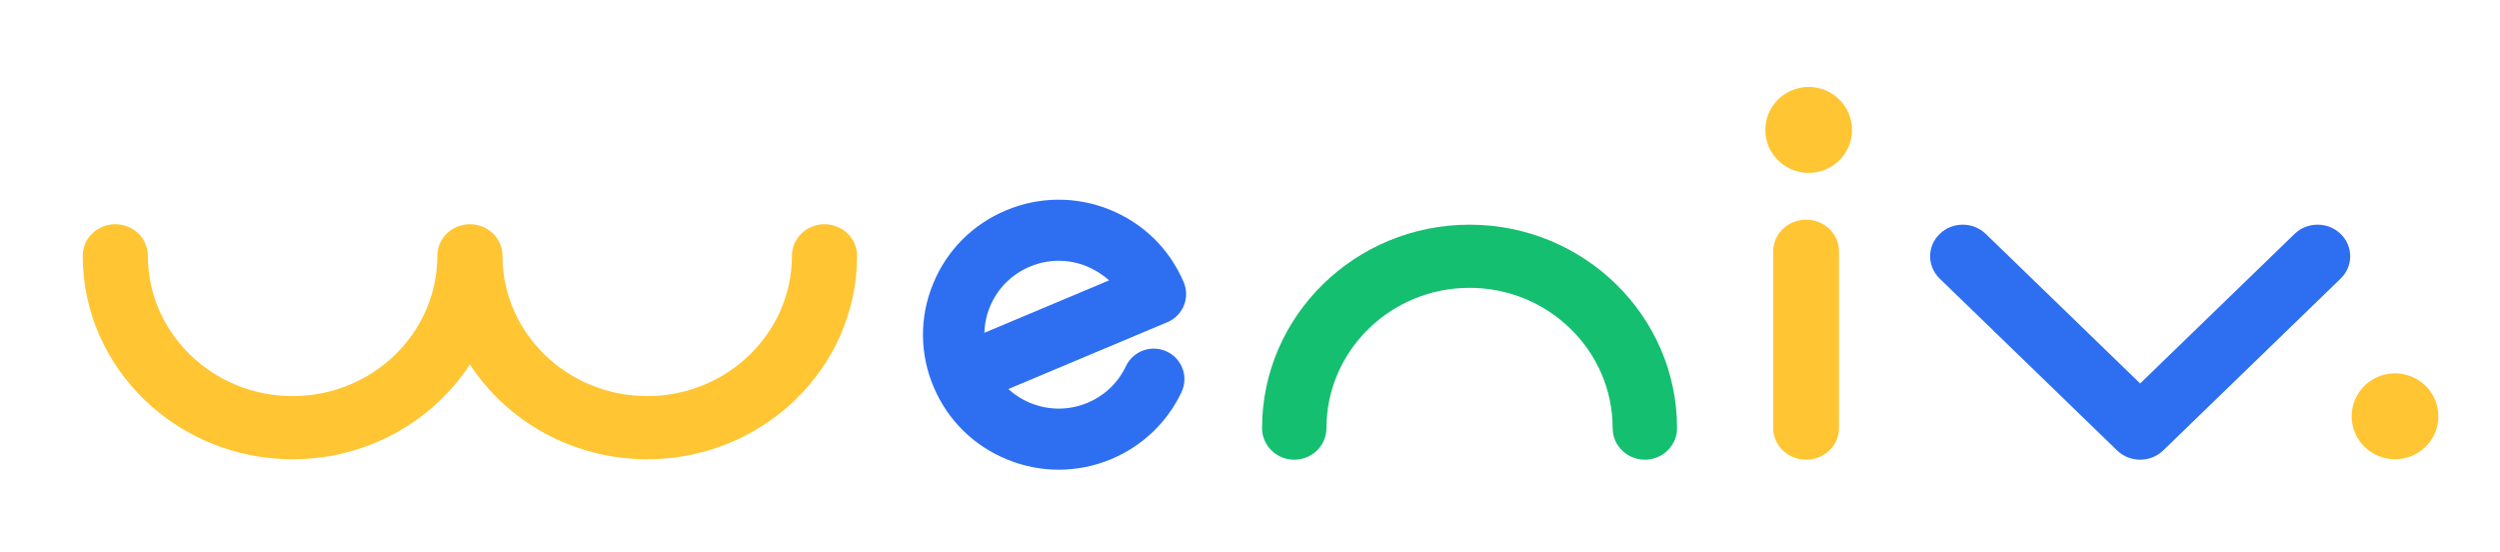
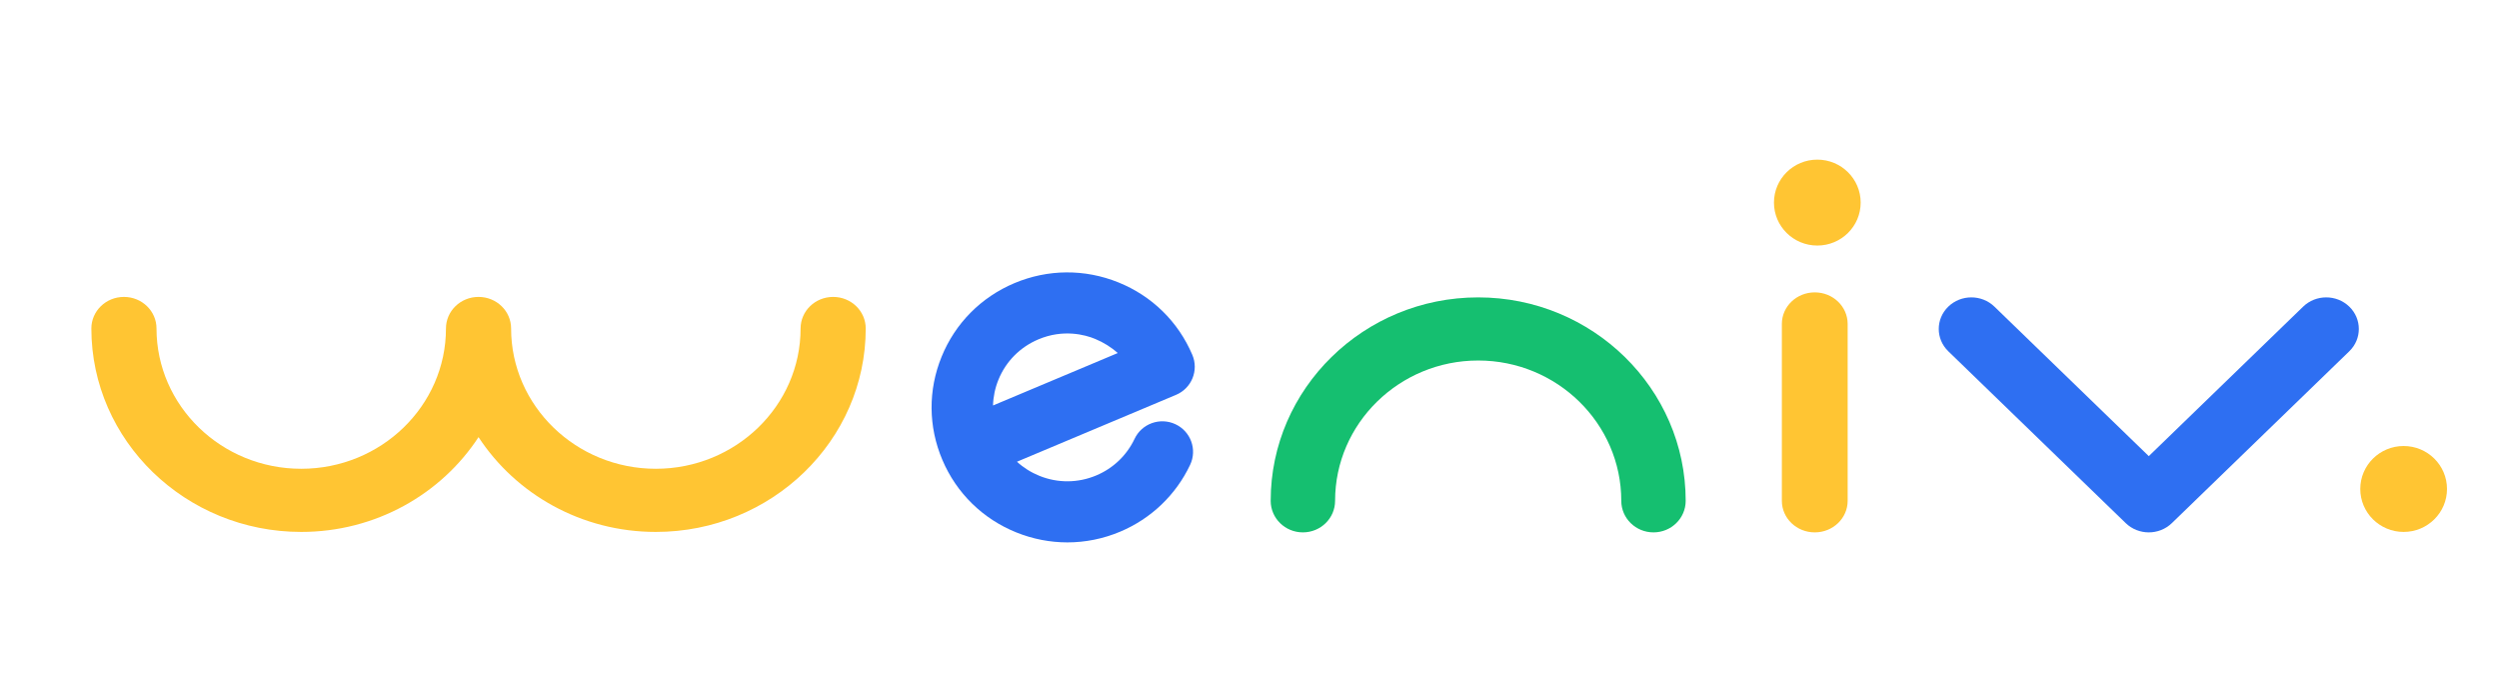
- <svg xmlns="http://www.w3.org/2000/svg" width="145" height="32" viewBox="0 0 145 32" fill="none">
-   <path d="M95.44 26.662C94.407 26.662 93.571 25.842 93.571 24.83C93.571 20.345 89.846 16.694 85.268 16.694C80.691 16.694 76.965 20.345 76.965 24.83C76.965 25.842 76.129 26.662 75.097 26.662C74.064 26.662 73.228 25.842 73.228 24.83C73.228 18.325 78.629 13.031 85.268 13.031C91.907 13.031 97.309 18.325 97.309 24.83C97.309 25.842 96.473 26.662 95.44 26.662Z" fill="#15BF70" />
-   <path d="M124.179 26.662C123.695 26.662 123.211 26.482 122.841 26.126L112.546 16.158C111.807 15.443 111.807 14.283 112.546 13.568C113.284 12.852 114.481 12.852 115.222 13.568L124.179 22.24L133.136 13.568C133.875 12.852 135.072 12.852 135.812 13.568C136.551 14.283 136.551 15.443 135.812 16.158L125.517 26.126C125.147 26.482 124.663 26.662 124.179 26.662Z" fill="#2E6FF2" />
-   <path d="M104.797 26.662C103.742 26.662 102.888 25.843 102.888 24.831V14.572C102.888 13.56 103.742 12.742 104.797 12.742C105.852 12.742 106.706 13.56 106.706 14.572V24.831C106.706 25.843 105.852 26.662 104.797 26.662Z" fill="#FFC533" />
-   <path d="M104.945 10.026C106.335 10.026 107.461 8.91 107.461 7.534C107.461 6.158 106.335 5.043 104.945 5.043C103.556 5.043 102.43 6.158 102.43 7.534C102.43 8.91 103.556 10.026 104.945 10.026Z" fill="#FFC533" />
-   <path d="M138.966 26.636C140.356 26.636 141.482 25.52 141.482 24.144C141.482 22.768 140.356 21.653 138.966 21.653C137.577 21.653 136.451 22.768 136.451 24.144C136.451 25.52 137.577 26.636 138.966 26.636Z" fill="#FFC533" />
-   <path d="M61.432 27.243C60.43 27.243 59.428 27.05 58.472 26.664C56.523 25.879 54.999 24.386 54.179 22.46C53.359 20.533 53.344 18.408 54.136 16.47C54.924 14.534 56.426 13.019 58.363 12.205C60.299 11.39 62.44 11.374 64.39 12.161C66.338 12.947 67.862 14.44 68.682 16.366C69.066 17.267 68.641 18.306 67.736 18.686L58.507 22.564C58.883 22.908 59.323 23.186 59.81 23.382C60.877 23.813 62.05 23.803 63.109 23.359C64.089 22.948 64.879 22.194 65.33 21.238C65.748 20.352 66.809 19.973 67.7 20.388C68.591 20.803 68.974 21.858 68.556 22.743C67.73 24.49 66.287 25.867 64.497 26.621C63.511 27.036 62.471 27.243 61.432 27.243ZM59.751 15.467C58.691 15.914 57.868 16.742 57.434 17.802C57.236 18.286 57.131 18.794 57.117 19.302L64.352 16.262C63.976 15.918 63.535 15.648 63.049 15.443C62.459 15.195 61.186 14.861 59.751 15.467Z" fill="#2E6FF2" />
-   <path d="M47.841 13.005C46.796 13.005 45.951 13.824 45.951 14.836C45.951 19.322 42.183 22.973 37.553 22.973C32.923 22.973 29.155 19.322 29.155 14.836C29.155 13.824 28.31 13.005 27.265 13.005C26.221 13.005 25.375 13.824 25.375 14.836C25.375 19.322 21.607 22.973 16.978 22.973C12.348 22.973 8.58 19.322 8.58 14.836C8.58 13.824 7.734 13.005 6.69 13.005C5.645 13.005 4.8 13.824 4.8 14.836C4.8 21.342 10.263 26.636 16.978 26.636C21.303 26.636 25.105 24.438 27.265 21.138C29.426 24.438 33.23 26.636 37.553 26.636C44.268 26.636 49.731 21.342 49.731 14.836C49.731 13.824 48.885 13.005 47.841 13.005Z" fill="#FFC533" />
+ <svg xmlns="http://www.w3.org/2000/svg" width="145" height="40" viewBox="0 0 145 40" fill="none">
+   <path d="M95.941 30.878C94.908 30.878 94.072 30.059 94.072 29.047C94.072 24.561 90.346 20.91 85.769 20.91C81.192 20.91 77.466 24.561 77.466 29.047C77.466 30.059 76.63 30.878 75.597 30.878C74.565 30.878 73.729 30.059 73.729 29.047C73.729 22.541 79.13 17.248 85.769 17.248C92.408 17.248 97.809 22.541 97.809 29.047C97.809 30.059 96.973 30.878 95.941 30.878Z" fill="#15BF70" />
+   <path d="M124.68 30.878C124.196 30.878 123.712 30.699 123.342 30.342L113.047 20.375C112.308 19.66 112.308 18.499 113.047 17.784C113.785 17.069 114.982 17.069 115.722 17.784L124.68 26.456L133.637 17.784C134.376 17.069 135.572 17.069 136.313 17.784C137.052 18.499 137.052 19.66 136.313 20.375L126.018 30.342C125.647 30.699 125.164 30.878 124.68 30.878Z" fill="#2E6FF2" />
+   <path d="M105.298 30.878C104.243 30.878 103.389 30.059 103.389 29.047V18.788C103.389 17.777 104.243 16.958 105.298 16.958C106.353 16.958 107.207 17.777 107.207 18.788V29.047C107.207 30.059 106.353 30.878 105.298 30.878Z" fill="#FFC533" />
+   <path d="M105.446 14.242C106.836 14.242 107.962 13.127 107.962 11.751C107.962 10.375 106.836 9.259 105.446 9.259C104.057 9.259 102.931 10.375 102.931 11.751C102.931 13.127 104.057 14.242 105.446 14.242Z" fill="#FFC533" />
+   <path d="M139.467 30.852C140.856 30.852 141.983 29.736 141.983 28.36C141.983 26.984 140.856 25.869 139.467 25.869C138.078 25.869 136.951 26.984 136.951 28.36C136.951 29.736 138.078 30.852 139.467 30.852Z" fill="#FFC533" />
+   <path d="M61.932 31.459C60.931 31.459 59.929 31.266 58.972 30.881C57.024 30.096 55.499 28.602 54.68 26.676C53.86 24.75 53.844 22.625 54.636 20.687C55.424 18.751 56.927 17.236 58.863 16.421C60.8 15.607 62.94 15.591 64.89 16.378C66.839 17.163 68.363 18.656 69.183 20.582C69.567 21.484 69.141 22.523 68.236 22.902L59.008 26.78C59.384 27.125 59.824 27.402 60.311 27.599C61.378 28.03 62.55 28.02 63.609 27.575C64.59 27.164 65.379 26.41 65.831 25.454C66.249 24.569 67.31 24.189 68.201 24.604C69.092 25.019 69.474 26.074 69.056 26.959C68.231 28.706 66.787 30.084 64.997 30.837C64.011 31.252 62.972 31.459 61.932 31.459ZM60.251 19.683C59.192 20.13 58.368 20.958 57.935 22.019C57.737 22.503 57.632 23.01 57.618 23.518L64.853 20.478C64.477 20.134 64.035 19.864 63.55 19.66C62.96 19.412 61.687 19.077 60.251 19.683Z" fill="#2E6FF2" />
+   <path d="M48.342 17.221C47.297 17.221 46.452 18.041 46.452 19.052C46.452 23.538 42.684 27.189 38.054 27.189C33.424 27.189 29.656 23.538 29.656 19.052C29.656 18.041 28.811 17.221 27.766 17.221C26.722 17.221 25.876 18.041 25.876 19.052C25.876 23.538 22.108 27.189 17.478 27.189C12.849 27.189 9.081 23.538 9.081 19.052C9.081 18.041 8.235 17.221 7.191 17.221C6.146 17.221 5.301 18.041 5.301 19.052C5.301 25.558 10.764 30.852 17.478 30.852C21.804 30.852 25.605 28.654 27.766 25.354C29.927 28.654 33.731 30.852 38.054 30.852C44.769 30.852 50.232 25.558 50.232 19.052C50.232 18.041 49.386 17.221 48.342 17.221Z" fill="#FFC533" />
</svg>
